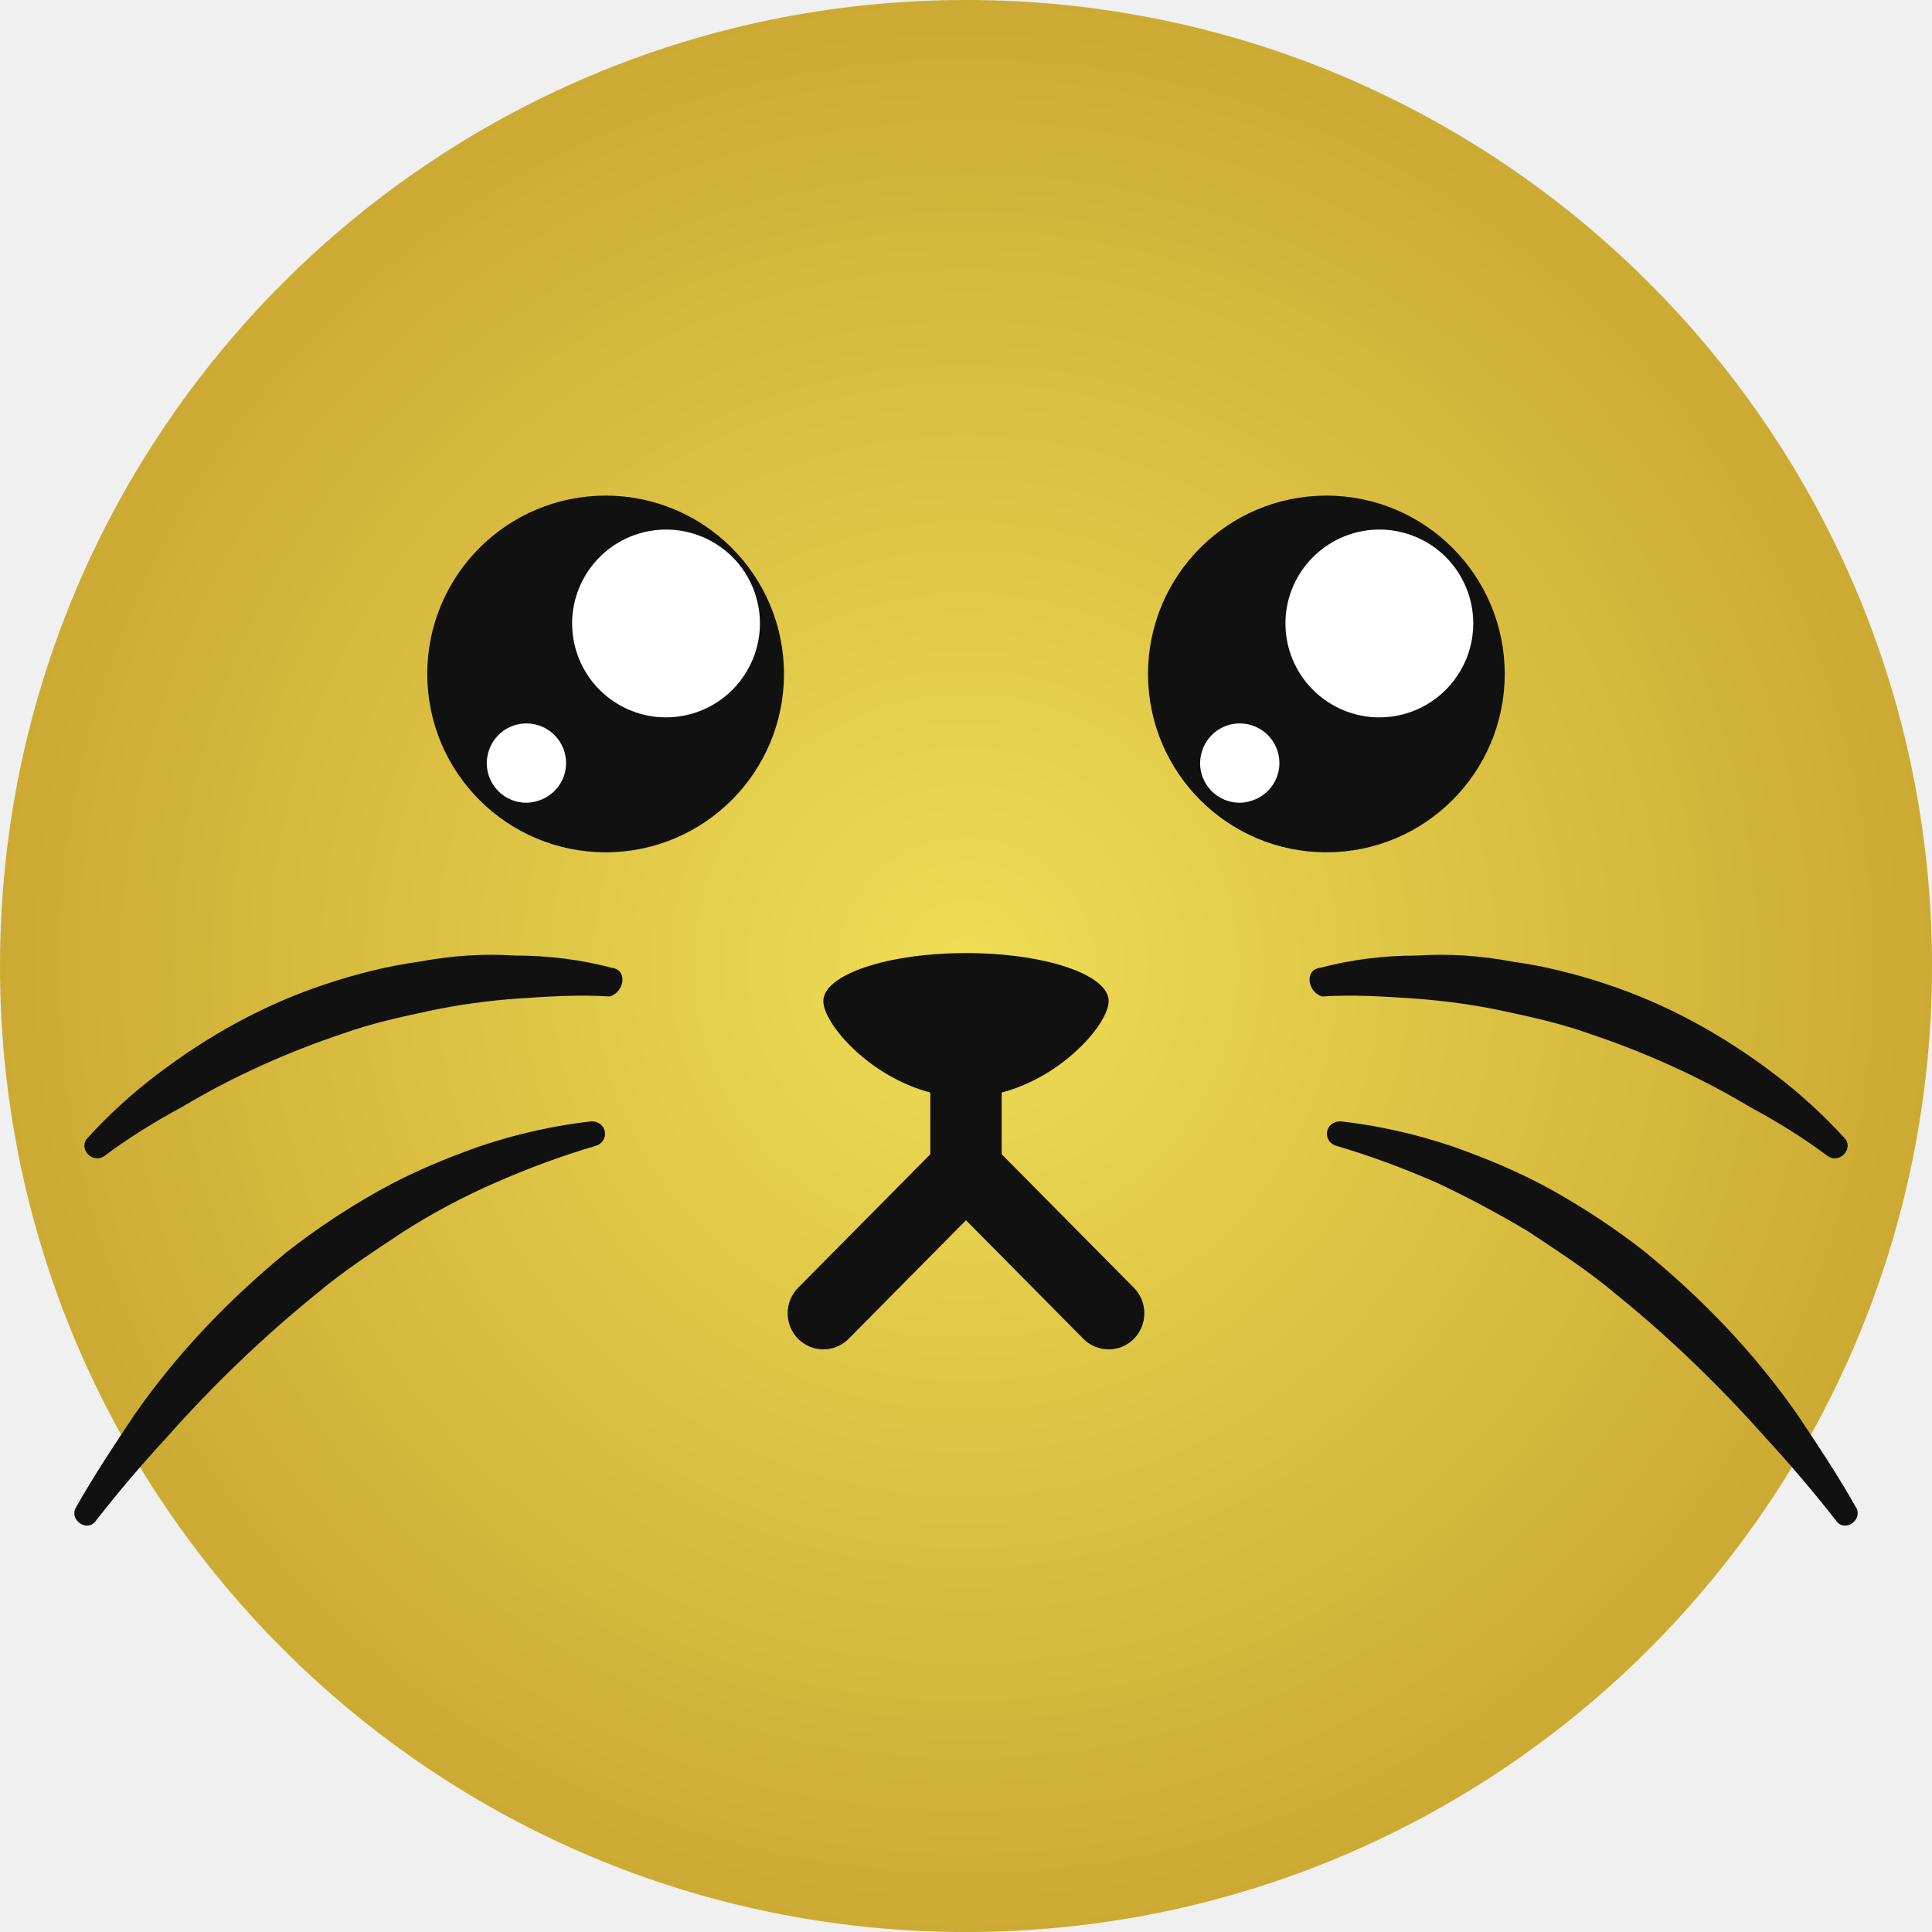
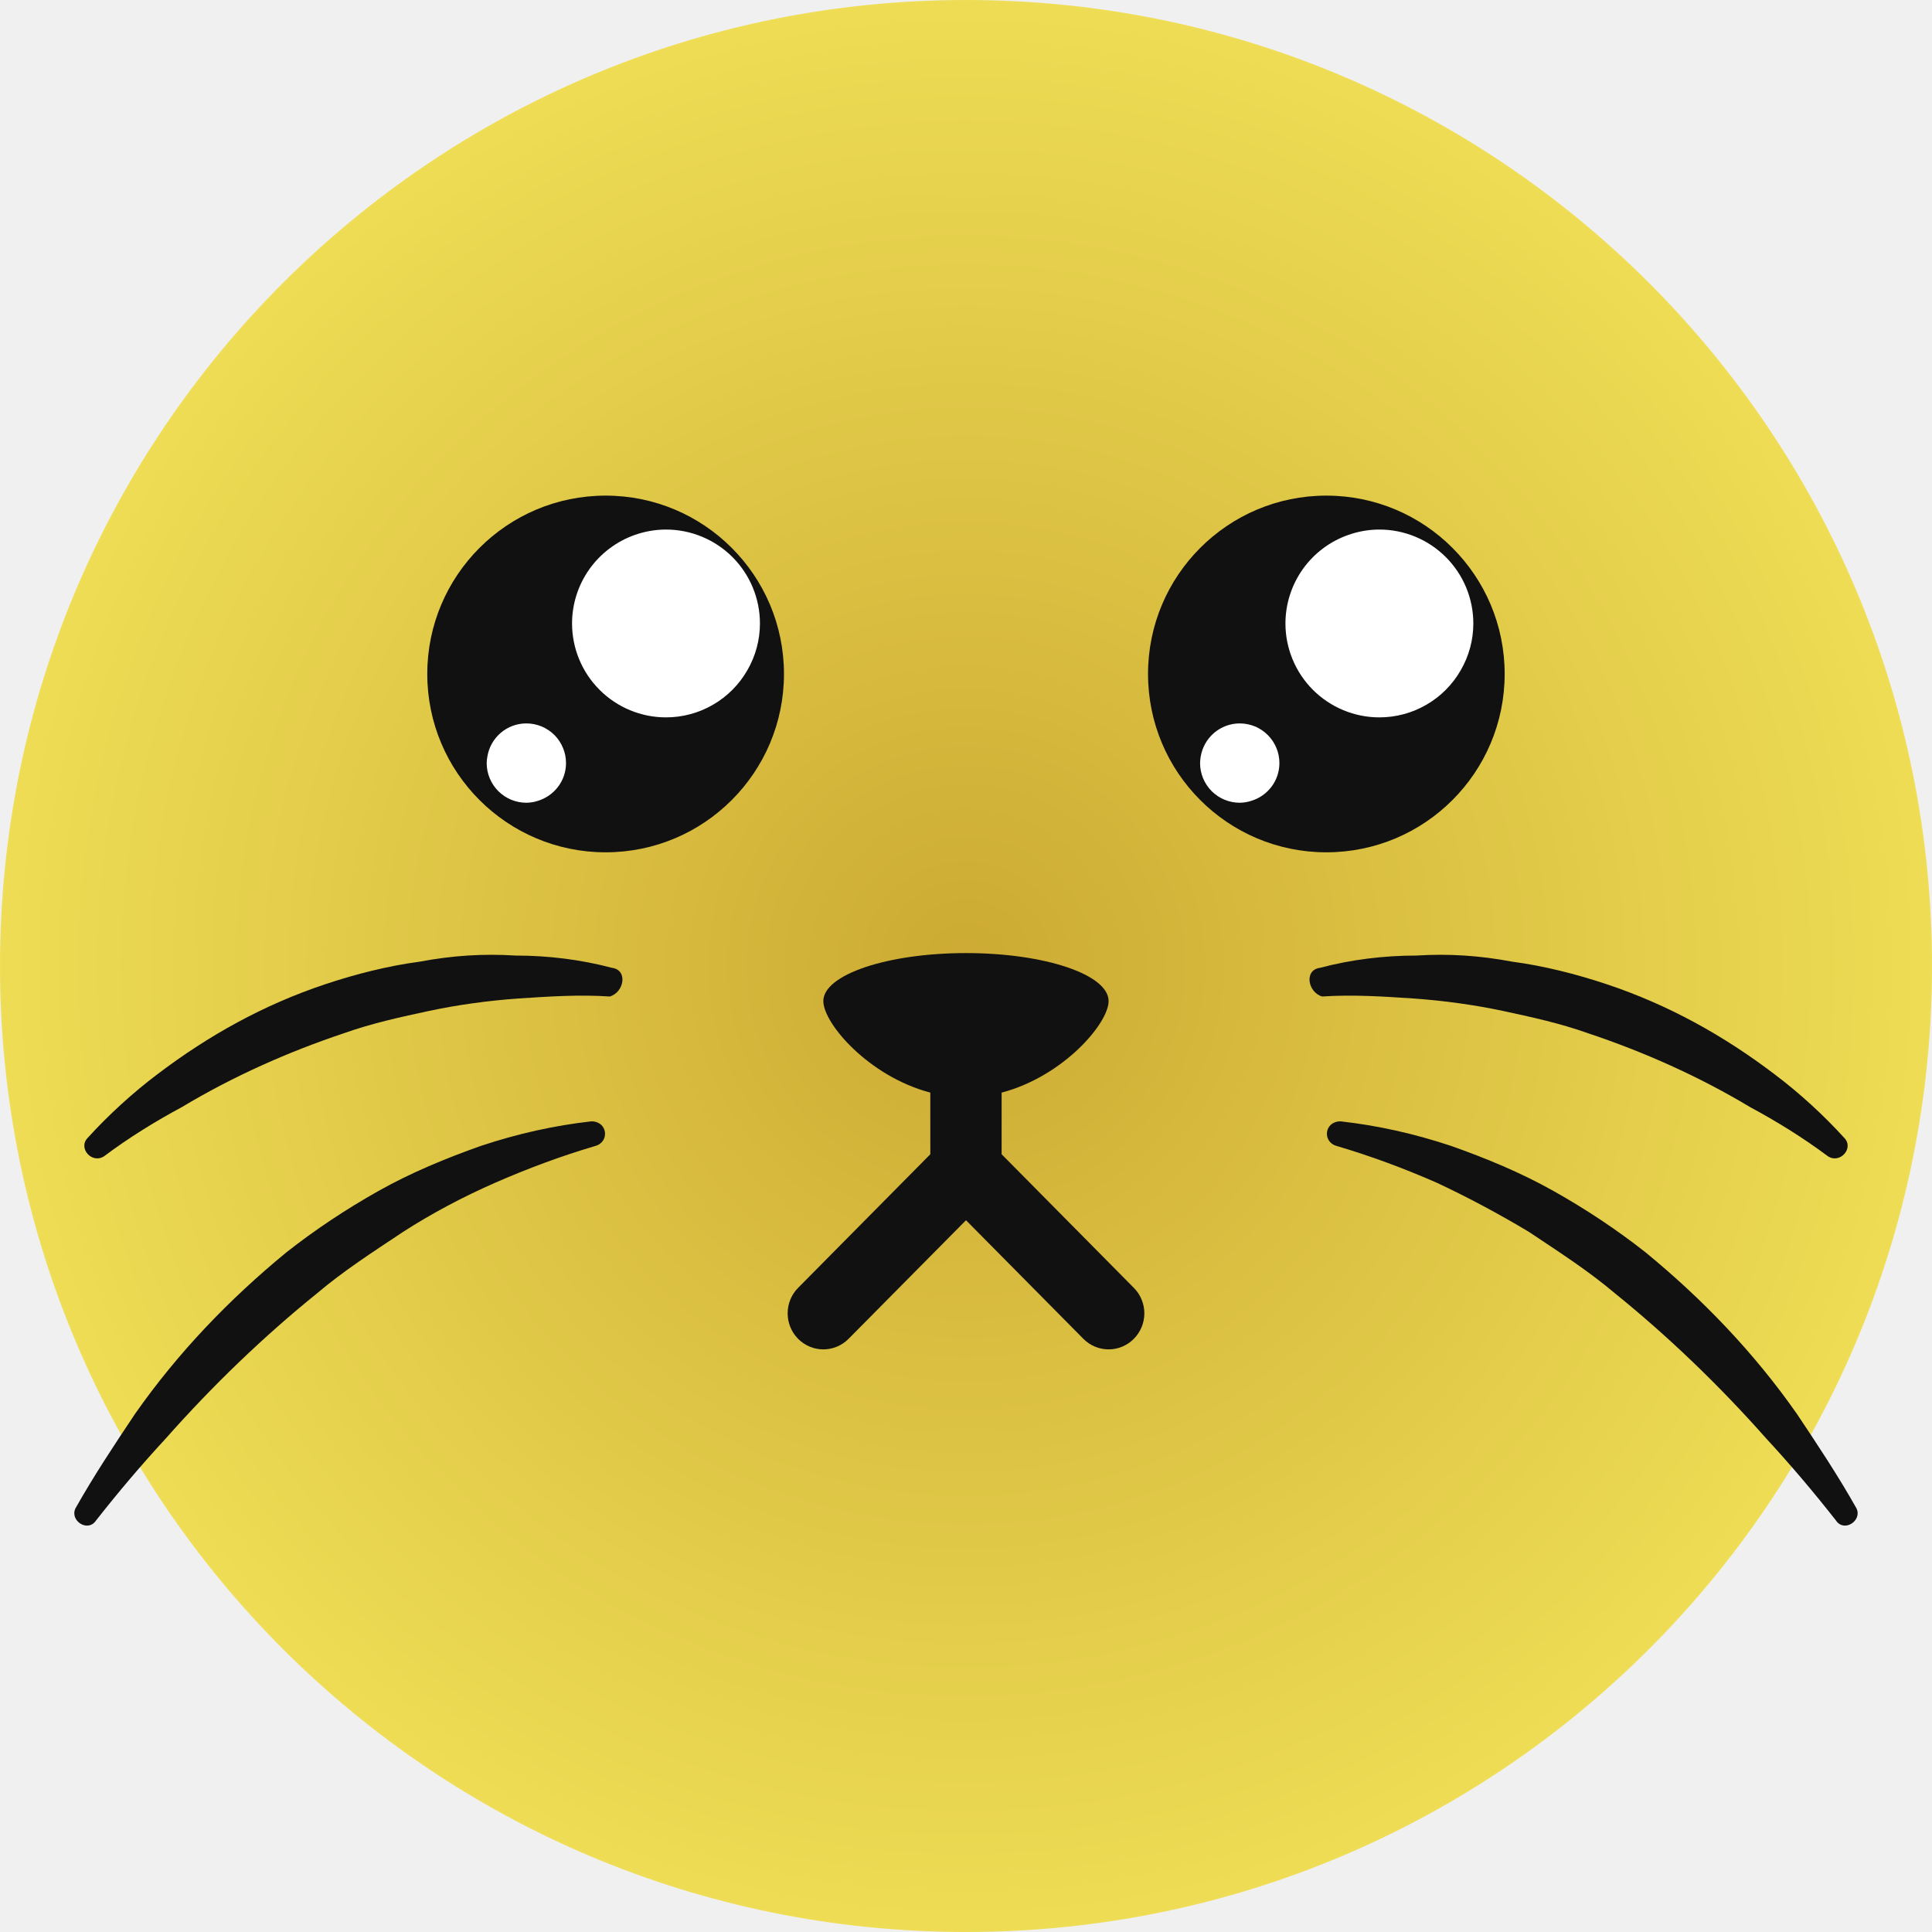
<svg xmlns="http://www.w3.org/2000/svg" width="32" height="32" viewBox="0 0 32 32" fill="none">
  <rect width="32" height="32" rx="16" fill="url(#paint0_diamond_44_19)" />
-   <path d="M10.031 14.117C11.662 14.117 12.985 12.794 12.985 11.163C12.985 9.531 11.662 8.209 10.031 8.209C8.4 8.209 7.077 9.531 7.077 11.163C7.077 12.794 8.4 14.117 10.031 14.117Z" fill="#111111" />
-   <path d="M21.969 14.117C23.6 14.117 24.923 12.794 24.923 11.163C24.923 9.531 23.6 8.209 21.969 8.209C20.337 8.209 19.015 9.531 19.015 11.163C19.015 12.794 20.337 14.117 21.969 14.117Z" fill="#111111" />
+   <path d="M10.031 14.117C11.662 14.117 12.985 12.794 12.985 11.163C12.985 9.532 11.662 8.209 10.031 8.209C8.4 8.209 7.077 9.532 7.077 11.163C7.077 12.794 8.4 14.117 10.031 14.117Z" fill="#111111" />
+   <path d="M21.968 14.117C23.6 14.117 24.922 12.794 24.922 11.163C24.922 9.532 23.6 8.209 21.968 8.209C20.337 8.209 19.015 9.532 19.015 11.163C19.015 12.794 20.337 14.117 21.968 14.117Z" fill="#111111" />
  <g clip-path="url(#clip0_44_19)">
-     <path fill-rule="evenodd" clip-rule="evenodd" d="M18.363 16.581C18.363 16.142 17.304 15.786 16 15.786C14.696 15.786 13.637 16.144 13.637 16.581C13.637 16.953 14.391 17.829 15.409 18.096V19.118L13.219 21.33C13.108 21.442 13.046 21.594 13.046 21.753C13.046 21.911 13.108 22.063 13.219 22.175C13.33 22.287 13.481 22.35 13.637 22.35C13.794 22.35 13.945 22.287 14.056 22.175L16 20.211L17.944 22.175C18.055 22.287 18.206 22.35 18.363 22.35C18.519 22.35 18.67 22.287 18.781 22.175C18.892 22.063 18.954 21.911 18.954 21.753C18.954 21.594 18.892 21.442 18.781 21.33L16.591 19.118V18.096C17.609 17.829 18.363 16.951 18.363 16.581Z" fill="#111111" />
-     <path d="M10.134 16.03C9.626 15.895 9.083 15.827 8.541 15.827C7.998 15.793 7.49 15.827 6.947 15.928C6.439 15.996 5.896 16.132 5.388 16.302C4.37 16.64 3.455 17.149 2.607 17.793C2.2 18.099 1.794 18.471 1.455 18.844C1.285 19.014 1.522 19.285 1.726 19.149C2.133 18.844 2.573 18.573 3.014 18.336C3.862 17.827 4.777 17.42 5.693 17.115C6.167 16.946 6.642 16.844 7.117 16.742C7.591 16.64 8.1 16.573 8.575 16.539C9.083 16.505 9.592 16.471 10.1 16.505C10.338 16.437 10.406 16.064 10.134 16.03ZM9.795 18.573C9.185 18.641 8.575 18.777 7.964 18.98C7.388 19.183 6.812 19.421 6.269 19.726C5.727 20.031 5.218 20.37 4.743 20.743C3.794 21.523 2.946 22.404 2.234 23.422C1.895 23.93 1.556 24.439 1.251 24.981C1.149 25.185 1.455 25.388 1.59 25.185C1.963 24.71 2.336 24.269 2.743 23.828C3.523 22.947 4.37 22.133 5.252 21.421C5.693 21.048 6.167 20.743 6.676 20.404C7.151 20.099 7.659 19.828 8.202 19.59C8.744 19.353 9.287 19.149 9.863 18.98C10.1 18.912 10.066 18.573 9.795 18.573ZM21.866 16.03C22.374 15.895 22.917 15.827 23.459 15.827C24.002 15.793 24.51 15.827 25.053 15.928C25.561 15.996 26.104 16.132 26.612 16.302C27.63 16.64 28.545 17.149 29.393 17.793C29.799 18.099 30.206 18.471 30.545 18.844C30.715 19.014 30.477 19.285 30.274 19.149C29.867 18.844 29.427 18.573 28.986 18.336C28.138 17.827 27.223 17.42 26.307 17.115C25.832 16.946 25.358 16.844 24.883 16.742C24.409 16.64 23.9 16.573 23.425 16.539C22.917 16.505 22.408 16.471 21.899 16.505C21.662 16.437 21.594 16.064 21.866 16.03ZM22.205 18.573C22.815 18.641 23.425 18.777 24.035 18.98C24.612 19.183 25.188 19.421 25.731 19.726C26.273 20.031 26.782 20.37 27.256 20.743C28.206 21.523 29.053 22.404 29.765 23.422C30.105 23.93 30.444 24.439 30.749 24.981C30.851 25.185 30.545 25.388 30.41 25.185C30.037 24.71 29.664 24.269 29.257 23.828C28.477 22.947 27.63 22.133 26.748 21.421C26.307 21.048 25.832 20.743 25.324 20.404C24.815 20.099 24.307 19.828 23.798 19.59C23.256 19.353 22.713 19.149 22.137 18.98C21.899 18.912 21.933 18.573 22.205 18.573Z" fill="#111111" />
-     <path d="M12.587 10.326C12.587 10.599 12.515 10.866 12.379 11.101C12.243 11.339 12.046 11.536 11.81 11.673C11.573 11.81 11.305 11.882 11.031 11.882C10.619 11.882 10.223 11.718 9.931 11.426C9.64 11.135 9.476 10.739 9.476 10.326C9.476 10.004 9.577 9.689 9.764 9.426C9.951 9.163 10.215 8.964 10.52 8.858C10.684 8.801 10.857 8.771 11.031 8.771C11.444 8.771 11.84 8.935 12.132 9.226C12.423 9.518 12.587 9.914 12.587 10.326ZM8.072 12.533C8.097 12.38 8.175 12.24 8.294 12.139C8.412 12.037 8.563 11.982 8.719 11.982C8.805 11.982 8.89 11.999 8.97 12.032C9.05 12.065 9.122 12.113 9.183 12.174C9.244 12.235 9.293 12.308 9.326 12.387C9.359 12.467 9.376 12.553 9.376 12.639C9.376 12.938 9.175 13.187 8.902 13.267C8.842 13.285 8.781 13.295 8.719 13.296C8.544 13.296 8.377 13.227 8.254 13.104C8.131 12.98 8.062 12.813 8.062 12.639C8.062 12.603 8.067 12.568 8.072 12.533Z" fill="white" />
+     <path fill-rule="evenodd" clip-rule="evenodd" d="M18.362 16.581C18.362 16.142 17.304 15.786 16 15.786C14.696 15.786 13.637 16.144 13.637 16.581C13.637 16.953 14.391 17.829 15.409 18.097V19.118L13.219 21.331C13.108 21.442 13.046 21.595 13.046 21.753C13.046 21.911 13.108 22.063 13.219 22.175C13.33 22.287 13.48 22.35 13.637 22.35C13.794 22.35 13.944 22.287 14.055 22.175L16 20.211L17.944 22.175C18.055 22.287 18.205 22.35 18.362 22.35C18.519 22.35 18.669 22.287 18.78 22.175C18.891 22.063 18.954 21.911 18.954 21.753C18.954 21.595 18.891 21.442 18.78 21.331L16.59 19.118V18.097C17.609 17.829 18.362 16.951 18.362 16.581Z" fill="#111111" />
+     <path d="M10.134 16.03C9.625 15.895 9.083 15.827 8.541 15.827C7.998 15.793 7.489 15.827 6.947 15.929C6.438 15.996 5.896 16.132 5.387 16.302C4.37 16.641 3.455 17.149 2.607 17.793C2.2 18.099 1.793 18.471 1.454 18.845C1.285 19.014 1.522 19.285 1.726 19.15C2.132 18.845 2.573 18.573 3.014 18.336C3.862 17.827 4.777 17.421 5.692 17.115C6.167 16.946 6.642 16.844 7.116 16.742C7.591 16.641 8.1 16.573 8.574 16.539C9.083 16.505 9.592 16.471 10.1 16.505C10.338 16.437 10.405 16.064 10.134 16.03ZM9.795 18.573C9.185 18.641 8.574 18.777 7.964 18.98C7.388 19.184 6.811 19.421 6.269 19.726C5.726 20.031 5.218 20.37 4.743 20.743C3.794 21.523 2.946 22.405 2.234 23.422C1.895 23.93 1.556 24.439 1.251 24.981C1.149 25.185 1.454 25.388 1.59 25.185C1.963 24.71 2.336 24.269 2.743 23.829C3.523 22.947 4.37 22.133 5.252 21.421C5.692 21.048 6.167 20.743 6.676 20.404C7.15 20.099 7.659 19.828 8.201 19.59C8.744 19.353 9.286 19.15 9.863 18.98C10.1 18.912 10.066 18.573 9.795 18.573ZM21.865 16.03C22.374 15.895 22.916 15.827 23.459 15.827C24.001 15.793 24.51 15.827 25.052 15.929C25.561 15.996 26.104 16.132 26.612 16.302C27.629 16.641 28.545 17.149 29.392 17.793C29.799 18.099 30.206 18.471 30.545 18.845C30.715 19.014 30.477 19.285 30.274 19.15C29.867 18.845 29.426 18.573 28.985 18.336C28.138 17.827 27.222 17.421 26.307 17.115C25.832 16.946 25.358 16.844 24.883 16.742C24.408 16.641 23.9 16.573 23.425 16.539C22.916 16.505 22.408 16.471 21.899 16.505C21.662 16.437 21.594 16.064 21.865 16.03ZM22.204 18.573C22.815 18.641 23.425 18.777 24.035 18.98C24.612 19.184 25.188 19.421 25.73 19.726C26.273 20.031 26.782 20.37 27.256 20.743C28.206 21.523 29.053 22.405 29.765 23.422C30.104 23.93 30.443 24.439 30.748 24.981C30.85 25.185 30.545 25.388 30.41 25.185C30.037 24.71 29.664 24.269 29.257 23.829C28.477 22.947 27.629 22.133 26.748 21.421C26.307 21.048 25.832 20.743 25.324 20.404C24.815 20.099 24.306 19.828 23.798 19.59C23.256 19.353 22.713 19.15 22.137 18.98C21.899 18.912 21.933 18.573 22.204 18.573Z" fill="#111111" />
+     <path d="M12.587 10.326C12.587 10.599 12.515 10.866 12.378 11.102C12.242 11.339 12.046 11.536 11.809 11.673C11.573 11.81 11.304 11.882 11.031 11.882C10.618 11.882 10.223 11.718 9.931 11.426C9.639 11.135 9.475 10.739 9.475 10.326C9.475 10.004 9.576 9.689 9.763 9.426C9.95 9.163 10.215 8.965 10.52 8.858C10.684 8.801 10.857 8.771 11.031 8.771C11.444 8.771 11.839 8.935 12.131 9.226C12.423 9.518 12.587 9.914 12.587 10.326ZM8.072 12.534C8.096 12.38 8.175 12.24 8.293 12.139C8.412 12.037 8.562 11.982 8.718 11.982C8.805 11.982 8.89 11.999 8.97 12.032C9.049 12.065 9.122 12.113 9.183 12.174C9.244 12.235 9.292 12.308 9.325 12.388C9.358 12.467 9.375 12.553 9.375 12.639C9.375 12.938 9.174 13.187 8.901 13.267C8.842 13.286 8.78 13.295 8.718 13.296C8.544 13.296 8.377 13.227 8.254 13.104C8.13 12.98 8.061 12.813 8.061 12.639C8.061 12.603 8.066 12.568 8.072 12.534Z" fill="white" />
  </g>
-   <path d="M24.402 10.326C24.402 10.599 24.331 10.866 24.194 11.102C24.058 11.339 23.862 11.536 23.625 11.673C23.389 11.81 23.12 11.882 22.846 11.882C22.434 11.882 22.038 11.718 21.747 11.426C21.455 11.135 21.291 10.739 21.291 10.326C21.291 10.004 21.392 9.689 21.579 9.426C21.766 9.163 22.03 8.965 22.335 8.858C22.5 8.801 22.672 8.771 22.846 8.771C23.259 8.771 23.655 8.935 23.947 9.226C24.238 9.518 24.402 9.914 24.402 10.326ZM19.887 12.534C19.912 12.38 19.991 12.24 20.109 12.139C20.227 12.037 20.378 11.982 20.534 11.982C20.62 11.982 20.706 11.999 20.785 12.032C20.865 12.065 20.938 12.113 20.999 12.174C21.06 12.235 21.108 12.308 21.141 12.388C21.174 12.467 21.191 12.553 21.191 12.639C21.191 12.938 20.99 13.187 20.717 13.267C20.657 13.286 20.596 13.295 20.534 13.296C20.36 13.296 20.192 13.227 20.069 13.104C19.946 12.98 19.877 12.813 19.877 12.639C19.877 12.603 19.882 12.568 19.887 12.534Z" fill="white" />
+   <path d="M24.403 10.327C24.403 10.599 24.331 10.866 24.194 11.102C24.058 11.339 23.862 11.536 23.625 11.673C23.389 11.81 23.12 11.882 22.847 11.882C22.434 11.882 22.039 11.718 21.747 11.427C21.455 11.135 21.291 10.739 21.291 10.327C21.291 10.004 21.392 9.689 21.579 9.426C21.766 9.163 22.031 8.965 22.335 8.859C22.5 8.801 22.673 8.771 22.847 8.771C23.259 8.771 23.655 8.935 23.947 9.227C24.239 9.518 24.403 9.914 24.403 10.327ZM19.887 12.534C19.912 12.38 19.991 12.24 20.109 12.139C20.228 12.038 20.378 11.982 20.534 11.982C20.62 11.982 20.706 11.999 20.786 12.032C20.865 12.065 20.938 12.113 20.999 12.175C21.06 12.236 21.108 12.308 21.141 12.388C21.174 12.467 21.191 12.553 21.191 12.639C21.191 12.938 20.99 13.188 20.717 13.267C20.658 13.286 20.596 13.295 20.534 13.296C20.36 13.296 20.193 13.227 20.069 13.104C19.946 12.98 19.877 12.813 19.877 12.639C19.877 12.603 19.882 12.568 19.887 12.534Z" fill="white" />
  <defs>
    <radialGradient id="paint0_diamond_44_19" cx="0" cy="0" r="1" gradientUnits="userSpaceOnUse" gradientTransform="translate(16 16) rotate(90) scale(16)">
-       <stop stop-color="#EEDD55" />
-       <stop offset="1" stop-color="#CCAA33" />
+       <stop stop-color="#CCAA33" />
+       <stop offset="1" stop-color="#EEDD55" />
    </radialGradient>
    <clipPath id="clip0_44_19">
-       <rect width="29.538" height="28.535" fill="white" transform="translate(1.23071 2.3092)" />
+       <rect width="29.538" height="28.535" fill="white" transform="translate(1.23047 2.30933)" />
    </clipPath>
  </defs>
</svg>
